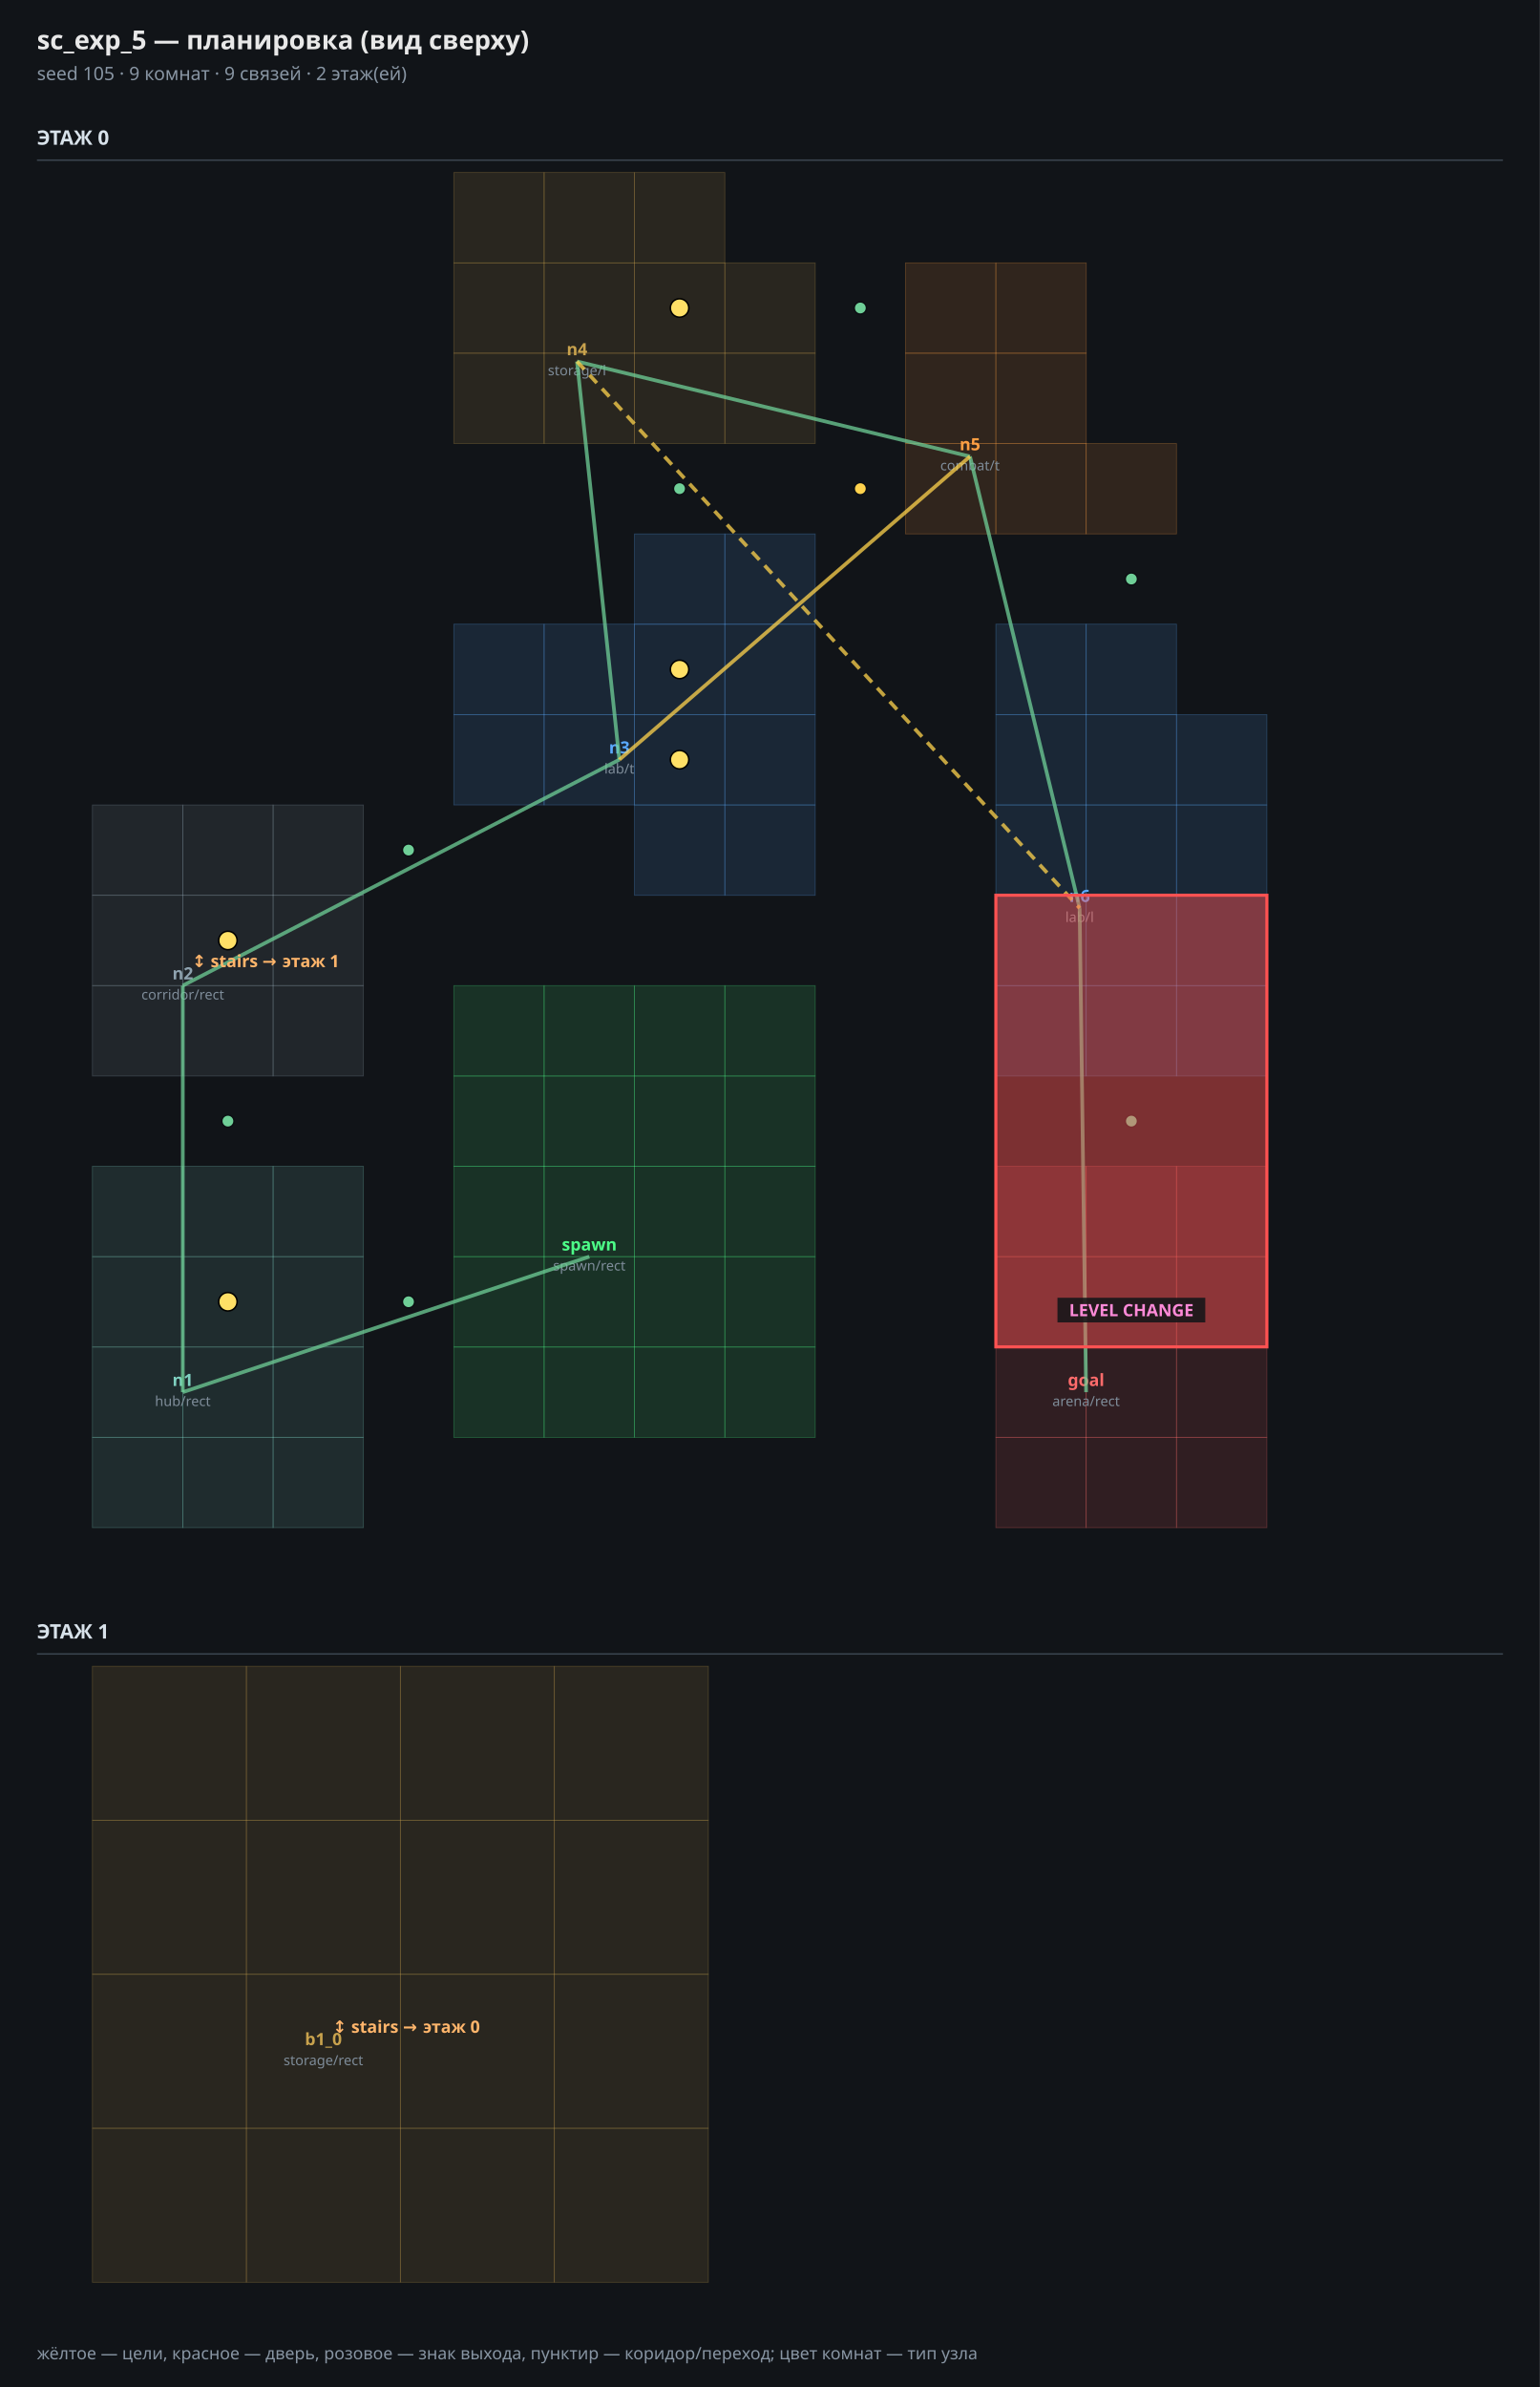
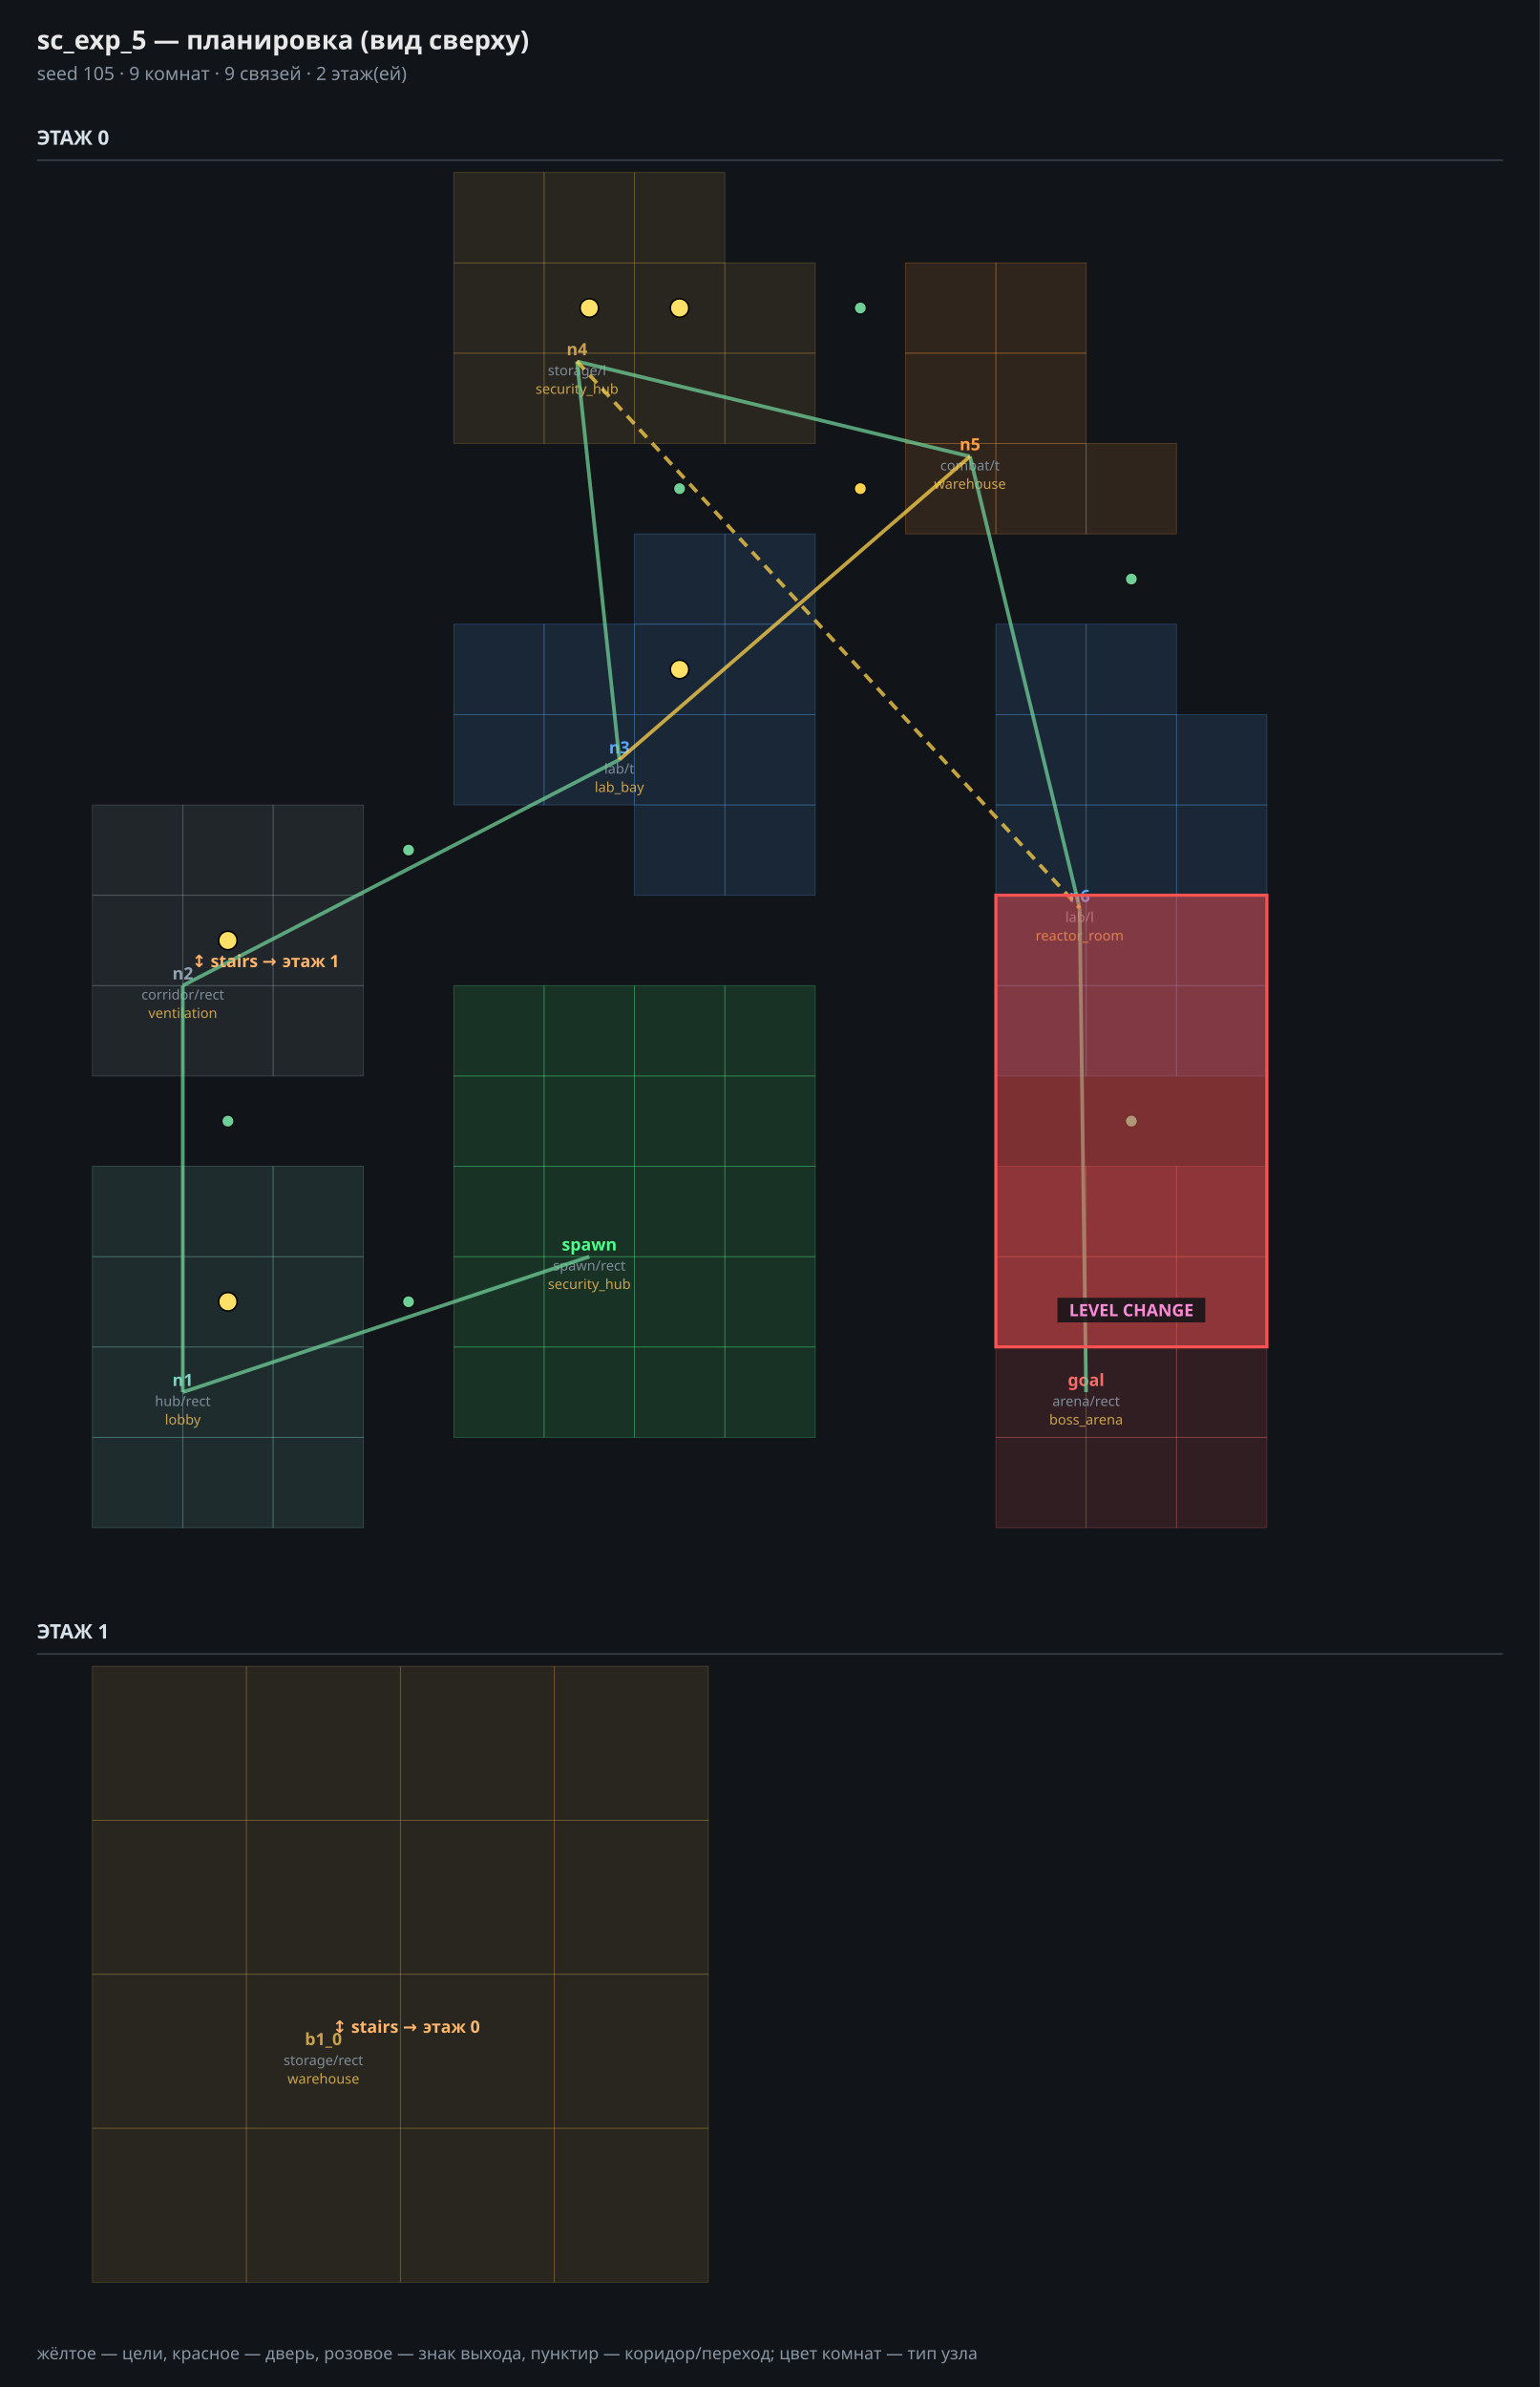
<svg xmlns="http://www.w3.org/2000/svg" width="1000" height="1550" viewBox="0 0 1000 1550">
  <rect width="100%" height="100%" fill="#111418" />
  <text x="24" y="32" fill="#e8e8e8" font-family="sans-serif" font-size="17" font-weight="bold">sc_exp_5 — планировка (вид сверху)</text>
  <text x="24" y="52" fill="#8895a3" font-family="sans-serif" font-size="12">seed 105 · 9 комнат · 9 связей · 2 этаж(ей)</text>
  <text x="24" y="94" fill="#d8e2ea" font-family="sans-serif" font-size="13" font-weight="bold">ЭТАЖ 0</text>
  <line x1="24" y1="104" x2="976" y2="104" stroke="#39434d" stroke-width="1" />
  <rect x="294.7" y="874.7" width="58.7" height="58.7" fill="#4dff88" fill-opacity="0.13" stroke="#4dff88" stroke-opacity="0.28" stroke-width="0.5" />
  <rect x="294.7" y="816.0" width="58.7" height="58.7" fill="#4dff88" fill-opacity="0.13" stroke="#4dff88" stroke-opacity="0.28" stroke-width="0.5" />
  <rect x="294.7" y="757.3" width="58.7" height="58.7" fill="#4dff88" fill-opacity="0.13" stroke="#4dff88" stroke-opacity="0.28" stroke-width="0.5" />
  <rect x="294.7" y="698.7" width="58.7" height="58.7" fill="#4dff88" fill-opacity="0.13" stroke="#4dff88" stroke-opacity="0.28" stroke-width="0.5" />
  <rect x="294.7" y="640.0" width="58.7" height="58.7" fill="#4dff88" fill-opacity="0.13" stroke="#4dff88" stroke-opacity="0.28" stroke-width="0.5" />
  <rect x="353.3" y="874.7" width="58.7" height="58.7" fill="#4dff88" fill-opacity="0.13" stroke="#4dff88" stroke-opacity="0.28" stroke-width="0.5" />
  <rect x="353.3" y="816.0" width="58.7" height="58.7" fill="#4dff88" fill-opacity="0.13" stroke="#4dff88" stroke-opacity="0.28" stroke-width="0.5" />
  <rect x="353.3" y="757.3" width="58.7" height="58.7" fill="#4dff88" fill-opacity="0.13" stroke="#4dff88" stroke-opacity="0.28" stroke-width="0.5" />
  <rect x="353.3" y="698.7" width="58.7" height="58.7" fill="#4dff88" fill-opacity="0.13" stroke="#4dff88" stroke-opacity="0.28" stroke-width="0.5" />
  <rect x="353.3" y="640.0" width="58.7" height="58.7" fill="#4dff88" fill-opacity="0.13" stroke="#4dff88" stroke-opacity="0.28" stroke-width="0.5" />
  <rect x="412.0" y="874.7" width="58.7" height="58.7" fill="#4dff88" fill-opacity="0.13" stroke="#4dff88" stroke-opacity="0.28" stroke-width="0.5" />
  <rect x="412.0" y="816.0" width="58.7" height="58.7" fill="#4dff88" fill-opacity="0.13" stroke="#4dff88" stroke-opacity="0.28" stroke-width="0.5" />
  <rect x="412.0" y="757.3" width="58.7" height="58.7" fill="#4dff88" fill-opacity="0.13" stroke="#4dff88" stroke-opacity="0.28" stroke-width="0.5" />
  <rect x="412.0" y="698.7" width="58.7" height="58.7" fill="#4dff88" fill-opacity="0.13" stroke="#4dff88" stroke-opacity="0.28" stroke-width="0.5" />
  <rect x="412.0" y="640.0" width="58.7" height="58.7" fill="#4dff88" fill-opacity="0.13" stroke="#4dff88" stroke-opacity="0.28" stroke-width="0.5" />
  <rect x="470.7" y="874.7" width="58.7" height="58.7" fill="#4dff88" fill-opacity="0.13" stroke="#4dff88" stroke-opacity="0.28" stroke-width="0.5" />
  <rect x="470.7" y="816.0" width="58.7" height="58.7" fill="#4dff88" fill-opacity="0.13" stroke="#4dff88" stroke-opacity="0.28" stroke-width="0.5" />
  <rect x="470.7" y="757.3" width="58.7" height="58.7" fill="#4dff88" fill-opacity="0.13" stroke="#4dff88" stroke-opacity="0.28" stroke-width="0.5" />
  <rect x="470.7" y="698.7" width="58.7" height="58.7" fill="#4dff88" fill-opacity="0.13" stroke="#4dff88" stroke-opacity="0.28" stroke-width="0.5" />
  <rect x="470.7" y="640.0" width="58.7" height="58.7" fill="#4dff88" fill-opacity="0.13" stroke="#4dff88" stroke-opacity="0.28" stroke-width="0.5" />
  <text x="382.7" y="812.0" fill="#4dff88" font-family="sans-serif" font-size="11" font-weight="bold" text-anchor="middle">spawn</text>
  <text x="382.7" y="825.0" fill="#7e8c99" font-family="sans-serif" font-size="9" text-anchor="middle">spawn/rect</text>
+   <text x="382.7" y="837.0" fill="#c9a24d" font-family="sans-serif" font-size="9" text-anchor="middle">security_hub</text>
  <rect x="60.0" y="933.3" width="58.7" height="58.7" fill="#7fd1c1" fill-opacity="0.13" stroke="#7fd1c1" stroke-opacity="0.28" stroke-width="0.5" />
  <rect x="60.0" y="874.7" width="58.7" height="58.7" fill="#7fd1c1" fill-opacity="0.13" stroke="#7fd1c1" stroke-opacity="0.28" stroke-width="0.5" />
  <rect x="60.0" y="816.0" width="58.7" height="58.7" fill="#7fd1c1" fill-opacity="0.13" stroke="#7fd1c1" stroke-opacity="0.28" stroke-width="0.5" />
  <rect x="60.0" y="757.3" width="58.7" height="58.7" fill="#7fd1c1" fill-opacity="0.13" stroke="#7fd1c1" stroke-opacity="0.28" stroke-width="0.5" />
  <rect x="118.7" y="933.3" width="58.7" height="58.7" fill="#7fd1c1" fill-opacity="0.13" stroke="#7fd1c1" stroke-opacity="0.28" stroke-width="0.5" />
  <rect x="118.7" y="874.7" width="58.7" height="58.7" fill="#7fd1c1" fill-opacity="0.13" stroke="#7fd1c1" stroke-opacity="0.28" stroke-width="0.5" />
  <rect x="118.7" y="816.0" width="58.7" height="58.7" fill="#7fd1c1" fill-opacity="0.13" stroke="#7fd1c1" stroke-opacity="0.28" stroke-width="0.5" />
  <rect x="118.7" y="757.3" width="58.7" height="58.7" fill="#7fd1c1" fill-opacity="0.13" stroke="#7fd1c1" stroke-opacity="0.28" stroke-width="0.5" />
  <rect x="177.3" y="933.3" width="58.7" height="58.7" fill="#7fd1c1" fill-opacity="0.13" stroke="#7fd1c1" stroke-opacity="0.28" stroke-width="0.5" />
  <rect x="177.3" y="874.7" width="58.7" height="58.7" fill="#7fd1c1" fill-opacity="0.13" stroke="#7fd1c1" stroke-opacity="0.28" stroke-width="0.5" />
  <rect x="177.3" y="816.0" width="58.7" height="58.7" fill="#7fd1c1" fill-opacity="0.13" stroke="#7fd1c1" stroke-opacity="0.28" stroke-width="0.5" />
  <rect x="177.3" y="757.3" width="58.7" height="58.7" fill="#7fd1c1" fill-opacity="0.13" stroke="#7fd1c1" stroke-opacity="0.28" stroke-width="0.5" />
  <text x="118.7" y="900.0" fill="#7fd1c1" font-family="sans-serif" font-size="11" font-weight="bold" text-anchor="middle">n1</text>
  <text x="118.7" y="913.0" fill="#7e8c99" font-family="sans-serif" font-size="9" text-anchor="middle">hub/rect</text>
+   <text x="118.7" y="925.0" fill="#c9a24d" font-family="sans-serif" font-size="9" text-anchor="middle">lobby</text>
  <rect x="60.0" y="640.0" width="58.7" height="58.7" fill="#8fa3b0" fill-opacity="0.13" stroke="#8fa3b0" stroke-opacity="0.28" stroke-width="0.5" />
  <rect x="60.0" y="581.3" width="58.7" height="58.7" fill="#8fa3b0" fill-opacity="0.13" stroke="#8fa3b0" stroke-opacity="0.28" stroke-width="0.5" />
  <rect x="60.0" y="522.7" width="58.7" height="58.7" fill="#8fa3b0" fill-opacity="0.13" stroke="#8fa3b0" stroke-opacity="0.28" stroke-width="0.5" />
  <rect x="118.7" y="640.0" width="58.7" height="58.7" fill="#8fa3b0" fill-opacity="0.13" stroke="#8fa3b0" stroke-opacity="0.28" stroke-width="0.5" />
  <rect x="118.7" y="581.3" width="58.7" height="58.7" fill="#8fa3b0" fill-opacity="0.13" stroke="#8fa3b0" stroke-opacity="0.28" stroke-width="0.5" />
  <rect x="118.7" y="522.7" width="58.7" height="58.7" fill="#8fa3b0" fill-opacity="0.13" stroke="#8fa3b0" stroke-opacity="0.28" stroke-width="0.5" />
  <rect x="177.3" y="640.0" width="58.7" height="58.7" fill="#8fa3b0" fill-opacity="0.13" stroke="#8fa3b0" stroke-opacity="0.28" stroke-width="0.5" />
  <rect x="177.3" y="581.3" width="58.7" height="58.7" fill="#8fa3b0" fill-opacity="0.13" stroke="#8fa3b0" stroke-opacity="0.28" stroke-width="0.5" />
  <rect x="177.3" y="522.7" width="58.7" height="58.7" fill="#8fa3b0" fill-opacity="0.13" stroke="#8fa3b0" stroke-opacity="0.28" stroke-width="0.5" />
  <text x="118.7" y="636.0" fill="#8fa3b0" font-family="sans-serif" font-size="11" font-weight="bold" text-anchor="middle">n2</text>
  <text x="118.7" y="649.0" fill="#7e8c99" font-family="sans-serif" font-size="9" text-anchor="middle">corridor/rect</text>
+   <text x="118.7" y="661.0" fill="#c9a24d" font-family="sans-serif" font-size="9" text-anchor="middle">ventilation</text>
  <rect x="294.7" y="464.0" width="58.7" height="58.7" fill="#5aa9ff" fill-opacity="0.13" stroke="#5aa9ff" stroke-opacity="0.28" stroke-width="0.5" />
  <rect x="294.7" y="405.3" width="58.7" height="58.7" fill="#5aa9ff" fill-opacity="0.13" stroke="#5aa9ff" stroke-opacity="0.28" stroke-width="0.5" />
  <rect x="353.3" y="464.0" width="58.7" height="58.7" fill="#5aa9ff" fill-opacity="0.13" stroke="#5aa9ff" stroke-opacity="0.28" stroke-width="0.5" />
  <rect x="353.3" y="405.3" width="58.7" height="58.7" fill="#5aa9ff" fill-opacity="0.13" stroke="#5aa9ff" stroke-opacity="0.28" stroke-width="0.5" />
  <rect x="412.0" y="522.7" width="58.7" height="58.7" fill="#5aa9ff" fill-opacity="0.13" stroke="#5aa9ff" stroke-opacity="0.28" stroke-width="0.5" />
  <rect x="412.0" y="464.0" width="58.7" height="58.7" fill="#5aa9ff" fill-opacity="0.13" stroke="#5aa9ff" stroke-opacity="0.28" stroke-width="0.5" />
  <rect x="412.0" y="405.3" width="58.7" height="58.7" fill="#5aa9ff" fill-opacity="0.13" stroke="#5aa9ff" stroke-opacity="0.28" stroke-width="0.5" />
  <rect x="412.0" y="346.7" width="58.7" height="58.7" fill="#5aa9ff" fill-opacity="0.13" stroke="#5aa9ff" stroke-opacity="0.28" stroke-width="0.5" />
  <rect x="470.7" y="522.7" width="58.7" height="58.7" fill="#5aa9ff" fill-opacity="0.13" stroke="#5aa9ff" stroke-opacity="0.28" stroke-width="0.5" />
  <rect x="470.7" y="464.0" width="58.7" height="58.7" fill="#5aa9ff" fill-opacity="0.13" stroke="#5aa9ff" stroke-opacity="0.28" stroke-width="0.5" />
  <rect x="470.7" y="405.3" width="58.7" height="58.7" fill="#5aa9ff" fill-opacity="0.13" stroke="#5aa9ff" stroke-opacity="0.28" stroke-width="0.5" />
  <rect x="470.7" y="346.7" width="58.7" height="58.7" fill="#5aa9ff" fill-opacity="0.13" stroke="#5aa9ff" stroke-opacity="0.28" stroke-width="0.5" />
  <text x="402.2" y="489.3" fill="#5aa9ff" font-family="sans-serif" font-size="11" font-weight="bold" text-anchor="middle">n3</text>
  <text x="402.2" y="502.3" fill="#7e8c99" font-family="sans-serif" font-size="9" text-anchor="middle">lab/t</text>
+   <text x="402.2" y="514.3" fill="#c9a24d" font-family="sans-serif" font-size="9" text-anchor="middle">lab_bay</text>
  <rect x="294.7" y="229.3" width="58.7" height="58.7" fill="#c8a24d" fill-opacity="0.13" stroke="#c8a24d" stroke-opacity="0.28" stroke-width="0.5" />
  <rect x="294.7" y="170.7" width="58.7" height="58.7" fill="#c8a24d" fill-opacity="0.13" stroke="#c8a24d" stroke-opacity="0.28" stroke-width="0.5" />
  <rect x="294.7" y="112.0" width="58.7" height="58.7" fill="#c8a24d" fill-opacity="0.13" stroke="#c8a24d" stroke-opacity="0.28" stroke-width="0.5" />
  <rect x="353.3" y="229.3" width="58.7" height="58.7" fill="#c8a24d" fill-opacity="0.13" stroke="#c8a24d" stroke-opacity="0.28" stroke-width="0.5" />
  <rect x="353.3" y="170.7" width="58.7" height="58.7" fill="#c8a24d" fill-opacity="0.13" stroke="#c8a24d" stroke-opacity="0.28" stroke-width="0.5" />
  <rect x="353.3" y="112.0" width="58.7" height="58.7" fill="#c8a24d" fill-opacity="0.13" stroke="#c8a24d" stroke-opacity="0.28" stroke-width="0.5" />
  <rect x="412.0" y="229.3" width="58.7" height="58.7" fill="#c8a24d" fill-opacity="0.13" stroke="#c8a24d" stroke-opacity="0.28" stroke-width="0.5" />
  <rect x="412.0" y="170.7" width="58.7" height="58.7" fill="#c8a24d" fill-opacity="0.13" stroke="#c8a24d" stroke-opacity="0.28" stroke-width="0.5" />
  <rect x="412.0" y="112.0" width="58.7" height="58.7" fill="#c8a24d" fill-opacity="0.13" stroke="#c8a24d" stroke-opacity="0.28" stroke-width="0.5" />
  <rect x="470.7" y="229.3" width="58.7" height="58.7" fill="#c8a24d" fill-opacity="0.13" stroke="#c8a24d" stroke-opacity="0.28" stroke-width="0.5" />
  <rect x="470.7" y="170.7" width="58.7" height="58.7" fill="#c8a24d" fill-opacity="0.13" stroke="#c8a24d" stroke-opacity="0.28" stroke-width="0.5" />
  <text x="374.7" y="230.7" fill="#c8a24d" font-family="sans-serif" font-size="11" font-weight="bold" text-anchor="middle">n4</text>
  <text x="374.7" y="243.7" fill="#7e8c99" font-family="sans-serif" font-size="9" text-anchor="middle">storage/l</text>
+   <text x="374.7" y="255.7" fill="#c9a24d" font-family="sans-serif" font-size="9" text-anchor="middle">security_hub</text>
  <rect x="588.0" y="288.0" width="58.7" height="58.7" fill="#ff9f43" fill-opacity="0.13" stroke="#ff9f43" stroke-opacity="0.28" stroke-width="0.5" />
  <rect x="588.0" y="229.3" width="58.7" height="58.7" fill="#ff9f43" fill-opacity="0.13" stroke="#ff9f43" stroke-opacity="0.28" stroke-width="0.5" />
  <rect x="588.0" y="170.7" width="58.7" height="58.7" fill="#ff9f43" fill-opacity="0.13" stroke="#ff9f43" stroke-opacity="0.28" stroke-width="0.5" />
  <rect x="646.7" y="288.0" width="58.7" height="58.7" fill="#ff9f43" fill-opacity="0.13" stroke="#ff9f43" stroke-opacity="0.28" stroke-width="0.5" />
  <rect x="646.7" y="229.3" width="58.7" height="58.7" fill="#ff9f43" fill-opacity="0.13" stroke="#ff9f43" stroke-opacity="0.28" stroke-width="0.5" />
  <rect x="646.7" y="170.7" width="58.7" height="58.7" fill="#ff9f43" fill-opacity="0.13" stroke="#ff9f43" stroke-opacity="0.28" stroke-width="0.5" />
  <rect x="705.3" y="288.0" width="58.7" height="58.7" fill="#ff9f43" fill-opacity="0.13" stroke="#ff9f43" stroke-opacity="0.28" stroke-width="0.5" />
  <text x="629.9" y="292.4" fill="#ff9f43" font-family="sans-serif" font-size="11" font-weight="bold" text-anchor="middle">n5</text>
  <text x="629.9" y="305.4" fill="#7e8c99" font-family="sans-serif" font-size="9" text-anchor="middle">combat/t</text>
+   <text x="629.9" y="317.4" fill="#c9a24d" font-family="sans-serif" font-size="9" text-anchor="middle">warehouse</text>
  <rect x="646.7" y="640.0" width="58.7" height="58.7" fill="#5aa9ff" fill-opacity="0.13" stroke="#5aa9ff" stroke-opacity="0.28" stroke-width="0.5" />
  <rect x="646.7" y="581.3" width="58.7" height="58.7" fill="#5aa9ff" fill-opacity="0.13" stroke="#5aa9ff" stroke-opacity="0.28" stroke-width="0.5" />
  <rect x="646.7" y="522.7" width="58.7" height="58.7" fill="#5aa9ff" fill-opacity="0.13" stroke="#5aa9ff" stroke-opacity="0.28" stroke-width="0.5" />
  <rect x="646.7" y="464.0" width="58.7" height="58.7" fill="#5aa9ff" fill-opacity="0.13" stroke="#5aa9ff" stroke-opacity="0.28" stroke-width="0.5" />
  <rect x="646.7" y="405.3" width="58.7" height="58.7" fill="#5aa9ff" fill-opacity="0.13" stroke="#5aa9ff" stroke-opacity="0.28" stroke-width="0.5" />
  <rect x="705.3" y="640.0" width="58.7" height="58.7" fill="#5aa9ff" fill-opacity="0.13" stroke="#5aa9ff" stroke-opacity="0.28" stroke-width="0.5" />
  <rect x="705.3" y="581.3" width="58.7" height="58.7" fill="#5aa9ff" fill-opacity="0.13" stroke="#5aa9ff" stroke-opacity="0.28" stroke-width="0.5" />
  <rect x="705.3" y="522.7" width="58.7" height="58.7" fill="#5aa9ff" fill-opacity="0.13" stroke="#5aa9ff" stroke-opacity="0.28" stroke-width="0.5" />
  <rect x="705.3" y="464.0" width="58.7" height="58.7" fill="#5aa9ff" fill-opacity="0.13" stroke="#5aa9ff" stroke-opacity="0.28" stroke-width="0.5" />
  <rect x="705.3" y="405.3" width="58.7" height="58.7" fill="#5aa9ff" fill-opacity="0.13" stroke="#5aa9ff" stroke-opacity="0.28" stroke-width="0.5" />
  <rect x="764.0" y="640.0" width="58.7" height="58.7" fill="#5aa9ff" fill-opacity="0.13" stroke="#5aa9ff" stroke-opacity="0.28" stroke-width="0.5" />
  <rect x="764.0" y="581.3" width="58.7" height="58.7" fill="#5aa9ff" fill-opacity="0.13" stroke="#5aa9ff" stroke-opacity="0.28" stroke-width="0.5" />
  <rect x="764.0" y="522.7" width="58.7" height="58.7" fill="#5aa9ff" fill-opacity="0.13" stroke="#5aa9ff" stroke-opacity="0.28" stroke-width="0.5" />
  <rect x="764.0" y="464.0" width="58.7" height="58.7" fill="#5aa9ff" fill-opacity="0.13" stroke="#5aa9ff" stroke-opacity="0.28" stroke-width="0.5" />
  <text x="701.1" y="585.7" fill="#5aa9ff" font-family="sans-serif" font-size="11" font-weight="bold" text-anchor="middle">n6</text>
  <text x="701.1" y="598.7" fill="#7e8c99" font-family="sans-serif" font-size="9" text-anchor="middle">lab/l</text>
+   <text x="701.1" y="610.7" fill="#c9a24d" font-family="sans-serif" font-size="9" text-anchor="middle">reactor_room</text>
  <rect x="646.7" y="933.3" width="58.7" height="58.7" fill="#ff6b6b" fill-opacity="0.13" stroke="#ff6b6b" stroke-opacity="0.28" stroke-width="0.5" />
  <rect x="646.7" y="874.7" width="58.7" height="58.7" fill="#ff6b6b" fill-opacity="0.13" stroke="#ff6b6b" stroke-opacity="0.28" stroke-width="0.5" />
  <rect x="646.7" y="816.0" width="58.7" height="58.7" fill="#ff6b6b" fill-opacity="0.13" stroke="#ff6b6b" stroke-opacity="0.28" stroke-width="0.5" />
  <rect x="646.7" y="757.3" width="58.7" height="58.7" fill="#ff6b6b" fill-opacity="0.13" stroke="#ff6b6b" stroke-opacity="0.28" stroke-width="0.5" />
  <rect x="705.3" y="933.3" width="58.7" height="58.7" fill="#ff6b6b" fill-opacity="0.13" stroke="#ff6b6b" stroke-opacity="0.28" stroke-width="0.5" />
  <rect x="705.3" y="874.7" width="58.7" height="58.7" fill="#ff6b6b" fill-opacity="0.13" stroke="#ff6b6b" stroke-opacity="0.28" stroke-width="0.5" />
  <rect x="705.3" y="816.0" width="58.7" height="58.7" fill="#ff6b6b" fill-opacity="0.13" stroke="#ff6b6b" stroke-opacity="0.28" stroke-width="0.5" />
  <rect x="705.3" y="757.3" width="58.7" height="58.7" fill="#ff6b6b" fill-opacity="0.13" stroke="#ff6b6b" stroke-opacity="0.28" stroke-width="0.5" />
  <rect x="764.0" y="933.3" width="58.7" height="58.7" fill="#ff6b6b" fill-opacity="0.13" stroke="#ff6b6b" stroke-opacity="0.28" stroke-width="0.5" />
  <rect x="764.0" y="874.7" width="58.7" height="58.7" fill="#ff6b6b" fill-opacity="0.13" stroke="#ff6b6b" stroke-opacity="0.28" stroke-width="0.5" />
  <rect x="764.0" y="816.0" width="58.7" height="58.7" fill="#ff6b6b" fill-opacity="0.13" stroke="#ff6b6b" stroke-opacity="0.28" stroke-width="0.5" />
  <rect x="764.0" y="757.3" width="58.7" height="58.7" fill="#ff6b6b" fill-opacity="0.13" stroke="#ff6b6b" stroke-opacity="0.28" stroke-width="0.5" />
  <text x="705.3" y="900.0" fill="#ff6b6b" font-family="sans-serif" font-size="11" font-weight="bold" text-anchor="middle">goal</text>
  <text x="705.3" y="913.0" fill="#7e8c99" font-family="sans-serif" font-size="9" text-anchor="middle">arena/rect</text>
+   <text x="705.3" y="925.0" fill="#c9a24d" font-family="sans-serif" font-size="9" text-anchor="middle">boss_arena</text>
  <line x1="382.7" y1="816.0" x2="118.7" y2="904.0" stroke="#6fcf97" stroke-width="2.4" stroke-opacity="0.75" />
  <circle cx="265.3" cy="845.3" r="4" fill="#6fcf97" stroke="#0b0e12" stroke-width="1" />
  <line x1="118.7" y1="904.0" x2="118.7" y2="640.0" stroke="#6fcf97" stroke-width="2.4" stroke-opacity="0.75" />
  <circle cx="148.0" cy="728.0" r="4" fill="#6fcf97" stroke="#0b0e12" stroke-width="1" />
  <line x1="118.7" y1="640.0" x2="402.2" y2="493.3" stroke="#6fcf97" stroke-width="2.4" stroke-opacity="0.75" />
  <circle cx="265.3" cy="552.0" r="4" fill="#6fcf97" stroke="#0b0e12" stroke-width="1" />
  <line x1="402.2" y1="493.3" x2="374.7" y2="234.7" stroke="#6fcf97" stroke-width="2.4" stroke-opacity="0.75" />
  <circle cx="441.3" cy="317.3" r="4" fill="#6fcf97" stroke="#0b0e12" stroke-width="1" />
  <line x1="374.7" y1="234.7" x2="629.9" y2="296.4" stroke="#6fcf97" stroke-width="2.4" stroke-opacity="0.75" />
  <circle cx="558.7" cy="200.0" r="4" fill="#6fcf97" stroke="#0b0e12" stroke-width="1" />
  <line x1="629.9" y1="296.4" x2="701.1" y2="589.7" stroke="#6fcf97" stroke-width="2.4" stroke-opacity="0.75" />
  <circle cx="734.7" cy="376.0" r="4" fill="#6fcf97" stroke="#0b0e12" stroke-width="1" />
  <line x1="701.1" y1="589.7" x2="705.3" y2="904.0" stroke="#6fcf97" stroke-width="2.4" stroke-opacity="0.75" />
  <circle cx="734.7" cy="728.0" r="4" fill="#6fcf97" stroke="#0b0e12" stroke-width="1" />
  <line x1="374.7" y1="234.7" x2="701.1" y2="589.7" stroke="#ffd24d" stroke-width="2.4" stroke-opacity="0.75" stroke-dasharray="7 5" />
  <circle cx="441.3" cy="200.0" r="4" fill="#ffd24d" stroke="#0b0e12" stroke-width="1" />
  <line x1="402.2" y1="493.3" x2="629.9" y2="296.4" stroke="#ffd24d" stroke-width="2.4" stroke-opacity="0.75" />
  <circle cx="558.7" cy="317.3" r="4" fill="#ffd24d" stroke="#0b0e12" stroke-width="1" />
  <text x="124.7" y="628.0" fill="#ffb56b" font-family="sans-serif" font-size="11" font-weight="bold">↕ stairs → этаж 1</text>
  <circle cx="148.0" cy="845.3" r="6" fill="#ffe066" stroke="#000" stroke-width="1" />
  <circle cx="148.0" cy="610.7" r="6" fill="#ffe066" stroke="#000" stroke-width="1" />
  <circle cx="441.3" cy="434.7" r="6" fill="#ffe066" stroke="#000" stroke-width="1" />
-   <circle cx="441.3" cy="493.3" r="6" fill="#ffe066" stroke="#000" stroke-width="1" />
  <circle cx="441.3" cy="200.0" r="6" fill="#ffe066" stroke="#000" stroke-width="1" />
+   <circle cx="382.7" cy="200.0" r="6" fill="#ffe066" stroke="#000" stroke-width="1" />
  <rect x="646.7" y="581.3" width="176.0" height="293.3" fill="#ff5252" fill-opacity="0.45" stroke="#ff5252" stroke-width="2" />
  <rect x="686.7" y="842.7" width="96" height="16" fill="#111418" fill-opacity="0.85" />
  <text x="734.7" y="854.7" fill="#ff8ad8" font-family="sans-serif" font-size="11" font-weight="bold" text-anchor="middle">LEVEL CHANGE</text>
  <text x="24" y="1064" fill="#d8e2ea" font-family="sans-serif" font-size="13" font-weight="bold">ЭТАЖ 1</text>
  <line x1="24" y1="1074" x2="976" y2="1074" stroke="#39434d" stroke-width="1" />
  <rect x="60.0" y="1382.0" width="100.0" height="100.0" fill="#c8a24d" fill-opacity="0.13" stroke="#c8a24d" stroke-opacity="0.28" stroke-width="0.5" />
  <rect x="60.0" y="1282.0" width="100.0" height="100.0" fill="#c8a24d" fill-opacity="0.13" stroke="#c8a24d" stroke-opacity="0.28" stroke-width="0.5" />
  <rect x="60.0" y="1182.0" width="100.0" height="100.0" fill="#c8a24d" fill-opacity="0.13" stroke="#c8a24d" stroke-opacity="0.28" stroke-width="0.5" />
  <rect x="60.0" y="1082.0" width="100.0" height="100.0" fill="#c8a24d" fill-opacity="0.13" stroke="#c8a24d" stroke-opacity="0.28" stroke-width="0.5" />
  <rect x="160.0" y="1382.0" width="100.0" height="100.0" fill="#c8a24d" fill-opacity="0.13" stroke="#c8a24d" stroke-opacity="0.28" stroke-width="0.5" />
  <rect x="160.0" y="1282.0" width="100.0" height="100.0" fill="#c8a24d" fill-opacity="0.13" stroke="#c8a24d" stroke-opacity="0.28" stroke-width="0.5" />
  <rect x="160.0" y="1182.0" width="100.0" height="100.0" fill="#c8a24d" fill-opacity="0.13" stroke="#c8a24d" stroke-opacity="0.28" stroke-width="0.5" />
  <rect x="160.0" y="1082.0" width="100.0" height="100.0" fill="#c8a24d" fill-opacity="0.13" stroke="#c8a24d" stroke-opacity="0.28" stroke-width="0.5" />
  <rect x="260.0" y="1382.0" width="100.0" height="100.0" fill="#c8a24d" fill-opacity="0.13" stroke="#c8a24d" stroke-opacity="0.28" stroke-width="0.5" />
  <rect x="260.0" y="1282.0" width="100.0" height="100.0" fill="#c8a24d" fill-opacity="0.13" stroke="#c8a24d" stroke-opacity="0.28" stroke-width="0.5" />
  <rect x="260.0" y="1182.0" width="100.0" height="100.0" fill="#c8a24d" fill-opacity="0.13" stroke="#c8a24d" stroke-opacity="0.28" stroke-width="0.5" />
  <rect x="260.0" y="1082.0" width="100.0" height="100.0" fill="#c8a24d" fill-opacity="0.13" stroke="#c8a24d" stroke-opacity="0.28" stroke-width="0.5" />
  <rect x="360.0" y="1382.0" width="100.0" height="100.0" fill="#c8a24d" fill-opacity="0.13" stroke="#c8a24d" stroke-opacity="0.28" stroke-width="0.5" />
  <rect x="360.0" y="1282.0" width="100.0" height="100.0" fill="#c8a24d" fill-opacity="0.13" stroke="#c8a24d" stroke-opacity="0.28" stroke-width="0.5" />
  <rect x="360.0" y="1182.0" width="100.0" height="100.0" fill="#c8a24d" fill-opacity="0.13" stroke="#c8a24d" stroke-opacity="0.28" stroke-width="0.5" />
  <rect x="360.0" y="1082.0" width="100.0" height="100.0" fill="#c8a24d" fill-opacity="0.13" stroke="#c8a24d" stroke-opacity="0.28" stroke-width="0.5" />
  <text x="210.0" y="1328.0" fill="#c8a24d" font-family="sans-serif" font-size="11" font-weight="bold" text-anchor="middle">b1_0</text>
  <text x="210.0" y="1341.0" fill="#7e8c99" font-family="sans-serif" font-size="9" text-anchor="middle">storage/rect</text>
+   <text x="210.0" y="1353.0" fill="#c9a24d" font-family="sans-serif" font-size="9" text-anchor="middle">warehouse</text>
  <text x="216.0" y="1320.0" fill="#ffb56b" font-family="sans-serif" font-size="11" font-weight="bold">↕ stairs → этаж 0</text>
  <text x="24" y="1532" fill="#8895a3" font-family="sans-serif" font-size="11">жёлтое — цели, красное — дверь, розовое — знак выхода, пунктир — коридор/переход; цвет комнат — тип узла</text>
</svg>
